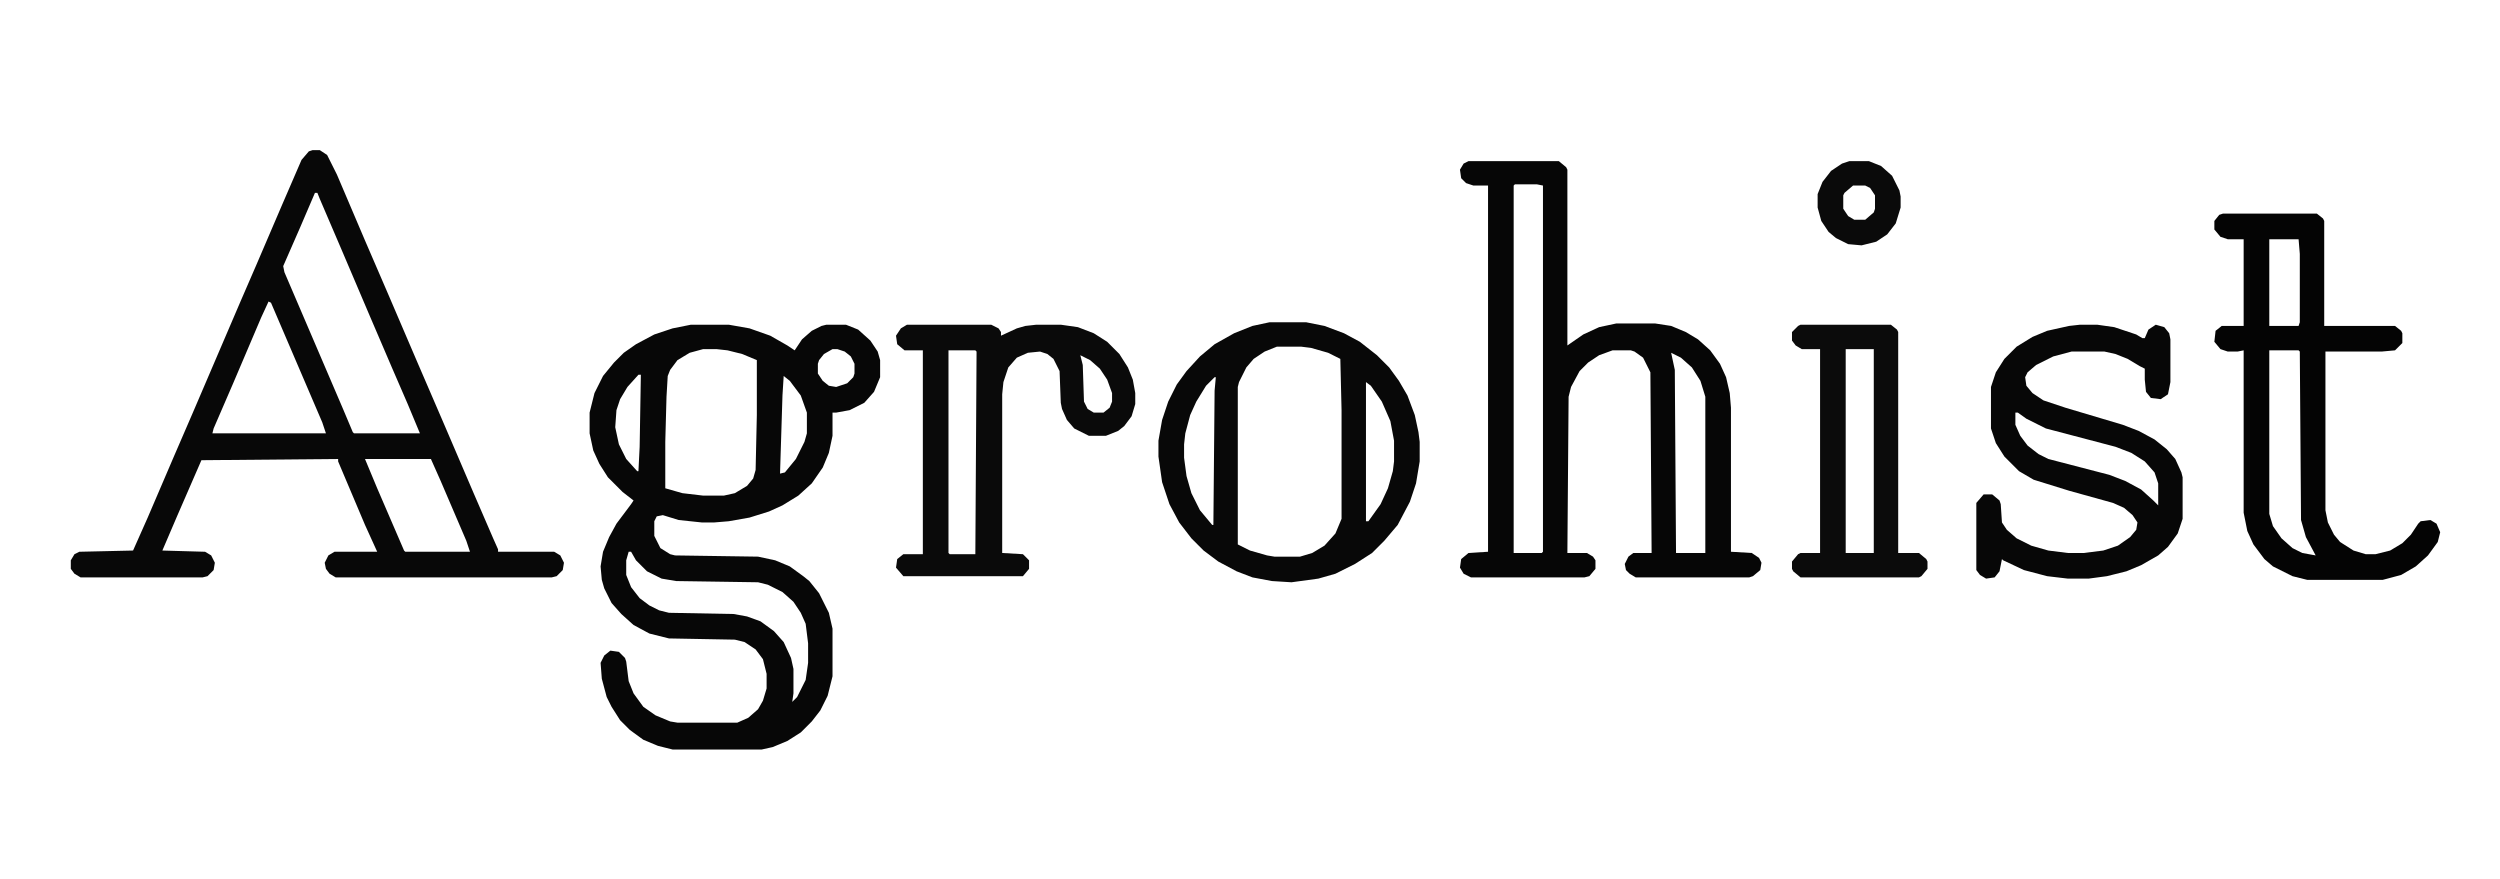
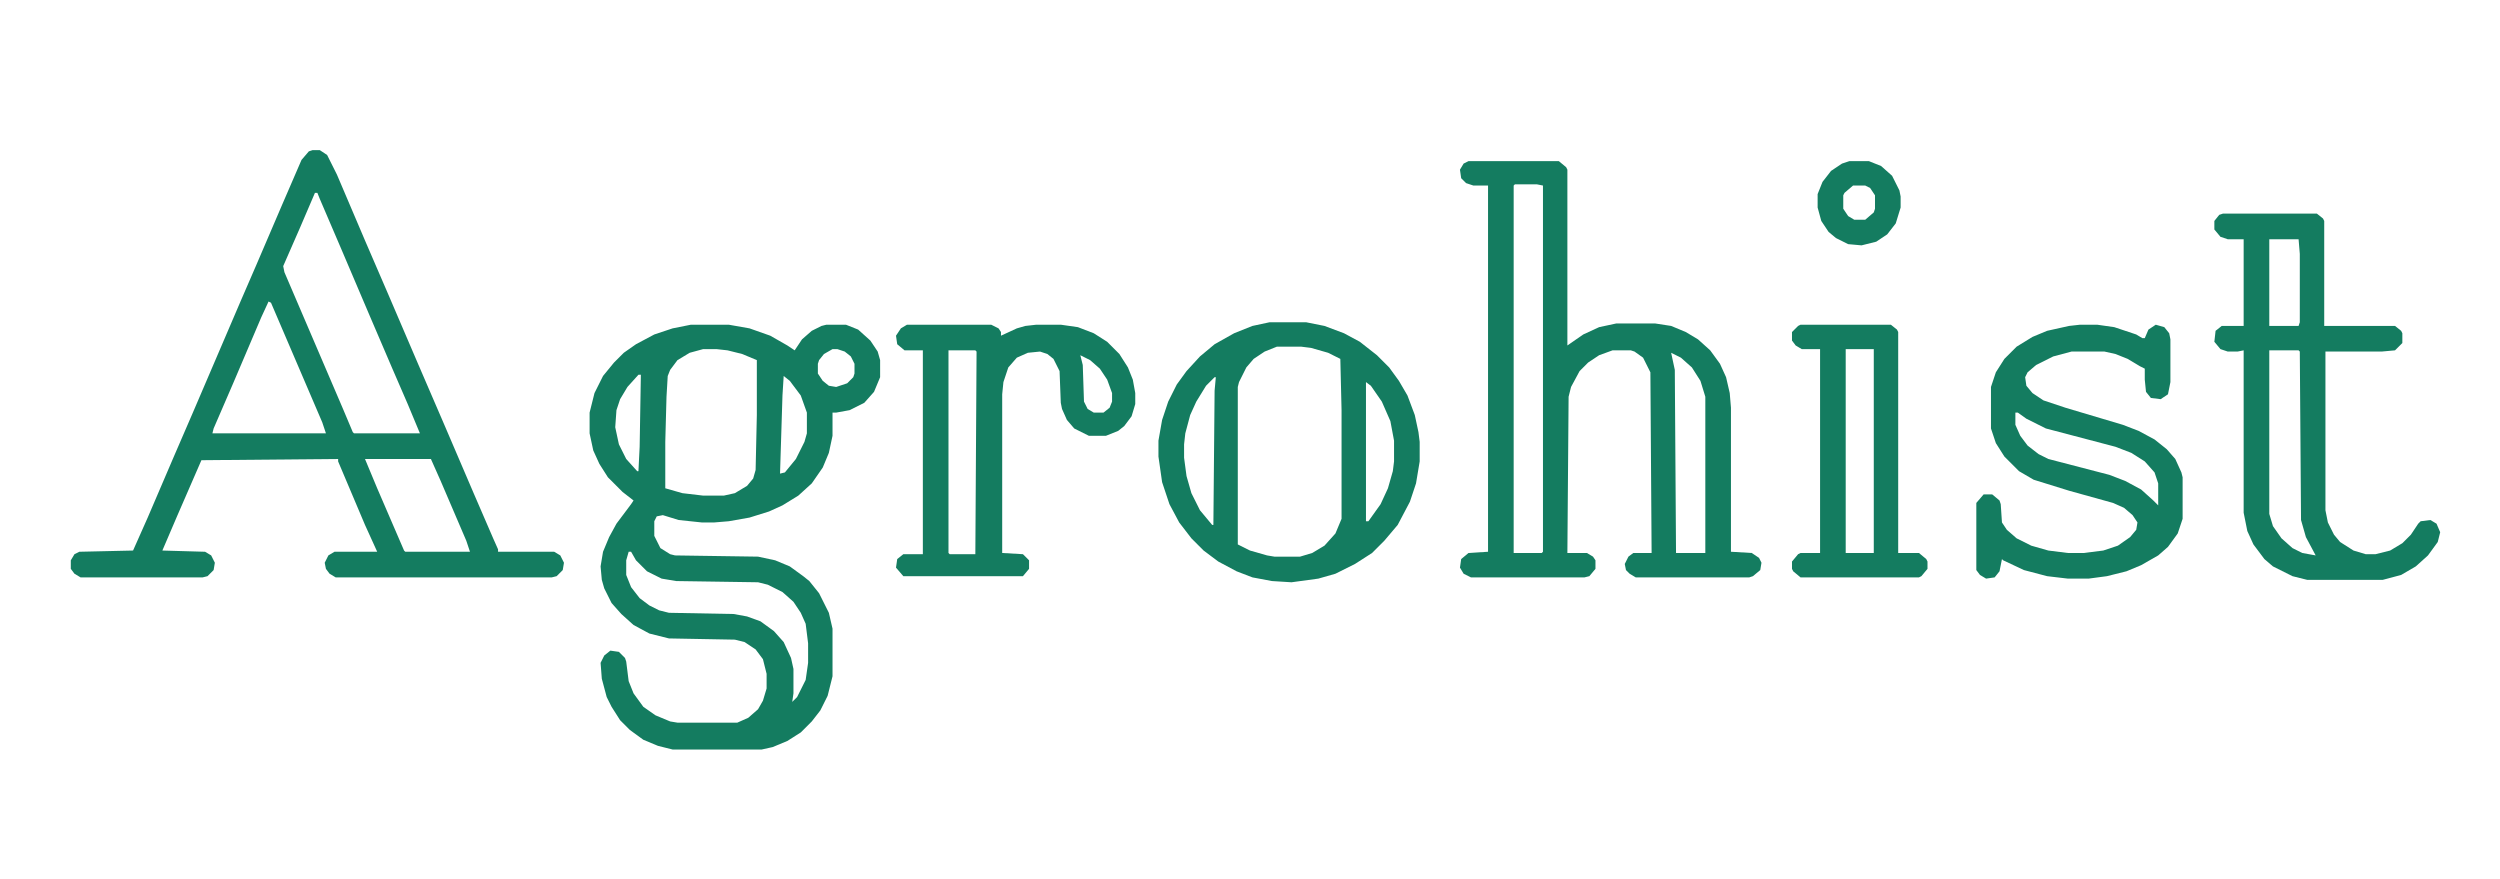
<svg xmlns="http://www.w3.org/2000/svg" version="1.1" viewBox="0 0 2048 592" width="1280" height="450">
-   <path transform="translate(566,202)" d="m0 0h31l17 3 17 6 14 8 6 4 6-9 8-7 8-4 4-1h16l10 4 10 9 6 9 2 7v14l-5 12-8 9-12 6-11 2h-3v19l-3 14-5 12-9 13-11 10-13 8-11 5-16 5-17 3-12 1h-10l-19-2-13-4-5 1-2 4v12l5 10 8 5 4 1 68 1 14 3 12 5 11 8 5 4 8 10 8 16 3 13v39l-4 16-6 12-7 9-9 9-11 7-12 5-9 2h-73l-12-3-12-5-11-8-8-8-7-11-4-8-4-15-1-13 3-6 5-4 7 1 5 5 1 3 2 16 4 10 8 11 10 7 12 5 6 1h49l9-4 8-7 4-7 3-10v-12l-3-12-6-8-9-6-8-2-54-1-16-4-13-7-10-9-8-9-6-12-2-7-1-11 2-12 5-12 6-11 12-16 2-3-9-7-12-12-7-11-5-11-3-14v-17l4-16 7-14 9-11 8-8 10-7 15-8 15-5zm10 20-11 3-10 6-6 8-2 5-1 17-1 37v38l14 4 17 2h17l9-2 10-6 5-6 2-7 1-45v-45l-12-5-12-3-9-1zm106 0-7 4-4 5-1 3v8l4 6 5 4 6 1 9-3 5-5 1-3v-8l-3-6-5-4-6-2zm-159 21-9 10-6 10-3 9-1 14 3 14 6 12 9 10h1l1-20 1-59zm119 1-1 16-2 64 4-1 9-11 7-14 2-7v-17l-5-14-9-12zm-127 144-2 7v12l4 10 7 9 8 6 8 4 8 2 53 1 11 2 11 4 11 8 8 9 6 13 2 9v20l-1 7 4-4 7-14 2-14v-16l-2-16-4-9-6-9-9-8-12-6-8-2-67-1-12-2-12-6-9-9-4-7z" fill="#070707" />
-   <path transform="translate(256,59)" d="m0 0h6l6 4 8 16 23 54 19 44 24 56 22 51 24 56 16 37 4 9v2h46l5 3 3 6-1 6-5 5-4 1h-177l-5-3-3-4-1-5 3-6 5-3h35l-10-22-22-52v-2l-112 1-20 46-12 28 35 1 5 3 3 6-1 6-5 5-4 1h-100l-5-3-3-4v-7l3-5 4-2 44-1 12-27 21-49 16-37 39-91 13-30 21-49 16-37 6-7zm2 35-12 28-14 32 1 5 48 112 8 19 1 1h54l-10-24-13-30-18-42-23-54-18-42-2-5zm-38 89-6 13-23 54-16 37-1 4h93l-3-9-42-98zm79 129 10 24 22 51 1 1h53l-3-9-21-49-8-18z" fill="#080808" />
-   <path transform="translate(1203,68)" d="m0 0h74l6 5 1 2v144l13-9 13-6 14-3h32l13 2 12 5 10 6 10 9 8 11 5 11 3 13 1 12v118l17 1 6 4 2 4-1 6-6 5-3 1h-93l-5-3-3-3-1-5 3-6 4-3h15l-1-148-6-12-7-5-3-1h-15l-11 4-9 6-7 7-7 13-2 8-1 128h16l5 3 2 3v7l-5 6-4 1h-93l-6-3-3-5 1-7 6-5 16-1v-300h-12l-6-2-4-4-1-7 3-5zm38 19-1 1v301h23l1-1v-300l-5-1zm128 138 3 14 1 150h24v-128l-4-13-7-11-9-8z" fill="#060606" />
-   <path transform="translate(1040,200)" d="m0 0h30l15 3 16 6 13 7 14 11 10 10 8 11 7 12 6 16 3 14 1 8v16l-3 18-5 15-10 19-11 13-10 10-14 9-16 8-14 4-22 3-16-1-16-3-13-5-15-8-12-9-10-10-10-13-8-15-6-18-3-21v-13l3-17 5-15 7-14 8-11 11-12 12-10 16-9 15-6zm6 20-10 4-9 6-6 7-6 12-1 4v129l10 5 14 4 6 1h21l10-3 10-6 9-10 5-12v-89l-1-42-10-5-14-4-8-1zm-51 25-7 7-8 13-5 11-4 15-1 9v11l2 15 4 14 7 14 10 12h1l1-110 1-11zm123 3m1 1v114h2l10-14 6-13 4-14 1-8v-17l-3-16-7-16-9-13z" fill="#080808" />
-   <path transform="translate(1821,111)" d="m0 0h77l5 4 1 2v86h58l5 4 1 2v8l-6 6-11 1h-46v130l2 10 5 10 5 6 11 7 10 3h8l12-3 10-6 7-7 6-9 2-2 8-1 5 3 3 7-2 8-8 11-10 9-12 7-15 4h-62l-12-3-16-8-7-6-9-12-5-11-3-15v-133l-5 1h-8l-6-2-5-6 1-9 5-4h18v-71h-13l-6-2-5-6v-7l4-5zm38 21v71h24l1-3v-56l-1-12zm0 91v134l3 10 7 10 9 8 8 4 11 2-8-15-4-14-1-138-1-1z" fill="#040404" />
-   <path transform="translate(1704,202)" d="m0 0h14l14 2 18 6 5 3h2l3-7 6-4 7 2 4 5 1 5v35l-2 10-6 4-8-1-4-5-1-10v-9l-4-2-10-6-10-4-9-2h-27l-15 4-14 7-7 6-2 4 1 7 5 6 9 6 18 6 47 14 13 5 13 7 10 8 7 8 5 11 1 4v34l-4 12-8 11-8 7-14 8-12 5-16 4-15 2h-17l-17-2-19-5-17-8-1-1-2 10-4 5-7 1-5-3-3-4v-55l6-7h7l6 5 1 3 1 15 4 6 8 7 12 6 14 4 16 2h13l16-2 12-4 10-7 5-6 1-6-4-6-7-6-9-4-36-10-29-9-12-7-12-12-7-11-4-12v-34l4-12 7-11 10-10 13-8 12-5 18-4zm-53 72v10l4 9 6 8 9 7 8 4 50 13 13 5 13 7 10 9 4 4v-18l-3-9-8-9-11-7-13-5-57-15-16-8-7-5z" fill="#070707" />
-   <path transform="translate(743,202)" d="m0 0h69l6 3 2 3v3l13-6 7-2 9-1h20l14 2 13 5 11 7 10 10 7 11 4 10 2 11v9l-3 10-6 8-5 4-10 4h-14l-12-6-6-7-4-9-1-5-1-26-5-10-5-4-6-2-10 1-9 4-7 8-4 12-1 10v130l17 1 5 5v7l-5 6h-98l-6-7 1-7 5-4h16v-167h-15l-6-5-1-7 4-6zm34 21v166l1 1h21l1-166-1-1zm108 4 2 8 1 30 3 6 5 3h8l5-4 2-5v-7l-4-11-6-9-8-7z" fill="#0A0A0A" />
-   <path transform="translate(1475,202)" d="m0 0h74l5 4 1 2v181h17l6 5 1 2v6l-5 6-2 1h-97l-6-5-1-2v-6l5-6 2-1h16v-167h-15l-5-3-3-4v-7l5-5zm37 20v167h23v-167z" fill="#0B0B0B" />
-   <path transform="translate(1515,68)" d="m0 0h16l10 4 9 8 6 12 1 5v9l-4 13-7 9-9 6-12 3-11-1-10-5-6-5-6-9-3-11v-11l4-10 7-9 9-6zm3 20-7 6-1 2v11l4 6 5 3h9l7-6 1-3v-11l-4-6-4-2z" fill="#0A0A0A" />
+   <path transform="translate(566,202)" d="m0 0h31l17 3 17 6 14 8 6 4 6-9 8-7 8-4 4-1h16l10 4 10 9 6 9 2 7v14l-5 12-8 9-12 6-11 2h-3v19l-3 14-5 12-9 13-11 10-13 8-11 5-16 5-17 3-12 1h-10l-19-2-13-4-5 1-2 4v12l5 10 8 5 4 1 68 1 14 3 12 5 11 8 5 4 8 10 8 16 3 13v39l-4 16-6 12-7 9-9 9-11 7-12 5-9 2h-73l-12-3-12-5-11-8-8-8-7-11-4-8-4-15-1-13 3-6 5-4 7 1 5 5 1 3 2 16 4 10 8 11 10 7 12 5 6 1h49l9-4 8-7 4-7 3-10v-12l-3-12-6-8-9-6-8-2-54-1-16-4-13-7-10-9-8-9-6-12-2-7-1-11 2-12 5-12 6-11 12-16 2-3-9-7-12-12-7-11-5-11-3-14v-17l4-16 7-14 9-11 8-8 10-7 15-8 15-5zm10 20-11 3-10 6-6 8-2 5-1 17-1 37v38l14 4 17 2h17l9-2 10-6 5-6 2-7 1-45v-45l-12-5-12-3-9-1zm106 0-7 4-4 5-1 3v8l4 6 5 4 6 1 9-3 5-5 1-3v-8l-3-6-5-4-6-2zm-159 21-9 10-6 10-3 9-1 14 3 14 6 12 9 10h1l1-20 1-59zm119 1-1 16-2 64 4-1 9-11 7-14 2-7v-17l-5-14-9-12zm-127 144-2 7v12l4 10 7 9 8 6 8 4 8 2 53 1 11 2 11 4 11 8 8 9 6 13 2 9v20l-1 7 4-4 7-14 2-14v-16l-2-16-4-9-6-9-9-8-12-6-8-2-67-1-12-2-12-6-9-9-4-7z" fill="#147c60" />
+   <path transform="translate(256,59)" d="m0 0h6l6 4 8 16 23 54 19 44 24 56 22 51 24 56 16 37 4 9v2h46l5 3 3 6-1 6-5 5-4 1h-177l-5-3-3-4-1-5 3-6 5-3h35l-10-22-22-52v-2l-112 1-20 46-12 28 35 1 5 3 3 6-1 6-5 5-4 1h-100l-5-3-3-4v-7l3-5 4-2 44-1 12-27 21-49 16-37 39-91 13-30 21-49 16-37 6-7zm2 35-12 28-14 32 1 5 48 112 8 19 1 1h54l-10-24-13-30-18-42-23-54-18-42-2-5zm-38 89-6 13-23 54-16 37-1 4h93l-3-9-42-98zm79 129 10 24 22 51 1 1h53l-3-9-21-49-8-18z" fill="#147c60" />
+   <path transform="translate(1203,68)" d="m0 0h74l6 5 1 2v144l13-9 13-6 14-3h32l13 2 12 5 10 6 10 9 8 11 5 11 3 13 1 12v118l17 1 6 4 2 4-1 6-6 5-3 1h-93l-5-3-3-3-1-5 3-6 4-3h15l-1-148-6-12-7-5-3-1h-15l-11 4-9 6-7 7-7 13-2 8-1 128h16l5 3 2 3v7l-5 6-4 1h-93l-6-3-3-5 1-7 6-5 16-1v-300h-12l-6-2-4-4-1-7 3-5zm38 19-1 1v301h23l1-1v-300l-5-1zm128 138 3 14 1 150h24v-128l-4-13-7-11-9-8z" fill="#147c60" />
+   <path transform="translate(1040,200)" d="m0 0h30l15 3 16 6 13 7 14 11 10 10 8 11 7 12 6 16 3 14 1 8v16l-3 18-5 15-10 19-11 13-10 10-14 9-16 8-14 4-22 3-16-1-16-3-13-5-15-8-12-9-10-10-10-13-8-15-6-18-3-21v-13l3-17 5-15 7-14 8-11 11-12 12-10 16-9 15-6zm6 20-10 4-9 6-6 7-6 12-1 4v129l10 5 14 4 6 1h21l10-3 10-6 9-10 5-12v-89l-1-42-10-5-14-4-8-1zm-51 25-7 7-8 13-5 11-4 15-1 9v11l2 15 4 14 7 14 10 12h1l1-110 1-11zm123 3m1 1v114h2l10-14 6-13 4-14 1-8v-17l-3-16-7-16-9-13z" fill="#147c60" />
+   <path transform="translate(1821,111)" d="m0 0h77l5 4 1 2v86h58l5 4 1 2v8l-6 6-11 1h-46v130l2 10 5 10 5 6 11 7 10 3h8l12-3 10-6 7-7 6-9 2-2 8-1 5 3 3 7-2 8-8 11-10 9-12 7-15 4h-62l-12-3-16-8-7-6-9-12-5-11-3-15v-133l-5 1h-8l-6-2-5-6 1-9 5-4h18v-71h-13l-6-2-5-6v-7l4-5zm38 21v71h24l1-3v-56l-1-12zm0 91v134l3 10 7 10 9 8 8 4 11 2-8-15-4-14-1-138-1-1z" fill="#147c60" />
+   <path transform="translate(1704,202)" d="m0 0h14l14 2 18 6 5 3h2l3-7 6-4 7 2 4 5 1 5v35l-2 10-6 4-8-1-4-5-1-10v-9l-4-2-10-6-10-4-9-2h-27l-15 4-14 7-7 6-2 4 1 7 5 6 9 6 18 6 47 14 13 5 13 7 10 8 7 8 5 11 1 4v34l-4 12-8 11-8 7-14 8-12 5-16 4-15 2h-17l-17-2-19-5-17-8-1-1-2 10-4 5-7 1-5-3-3-4v-55l6-7h7l6 5 1 3 1 15 4 6 8 7 12 6 14 4 16 2h13l16-2 12-4 10-7 5-6 1-6-4-6-7-6-9-4-36-10-29-9-12-7-12-12-7-11-4-12v-34l4-12 7-11 10-10 13-8 12-5 18-4zm-53 72v10l4 9 6 8 9 7 8 4 50 13 13 5 13 7 10 9 4 4v-18l-3-9-8-9-11-7-13-5-57-15-16-8-7-5z" fill="#147c60" />
+   <path transform="translate(743,202)" d="m0 0h69l6 3 2 3v3l13-6 7-2 9-1h20l14 2 13 5 11 7 10 10 7 11 4 10 2 11v9l-3 10-6 8-5 4-10 4h-14l-12-6-6-7-4-9-1-5-1-26-5-10-5-4-6-2-10 1-9 4-7 8-4 12-1 10v130l17 1 5 5v7l-5 6h-98l-6-7 1-7 5-4h16v-167h-15l-6-5-1-7 4-6zm34 21v166l1 1h21l1-166-1-1zm108 4 2 8 1 30 3 6 5 3h8l5-4 2-5v-7l-4-11-6-9-8-7z" fill="#147c60" />
+   <path transform="translate(1475,202)" d="m0 0h74l5 4 1 2v181h17l6 5 1 2v6l-5 6-2 1h-97l-6-5-1-2v-6l5-6 2-1h16v-167h-15l-5-3-3-4v-7l5-5zm37 20v167h23v-167z" fill="#147c60" />
+   <path transform="translate(1515,68)" d="m0 0h16l10 4 9 8 6 12 1 5v9l-4 13-7 9-9 6-12 3-11-1-10-5-6-5-6-9-3-11v-11l4-10 7-9 9-6zm3 20-7 6-1 2v11l4 6 5 3h9l7-6 1-3v-11l-4-6-4-2z" fill="#147c60" />
</svg>
